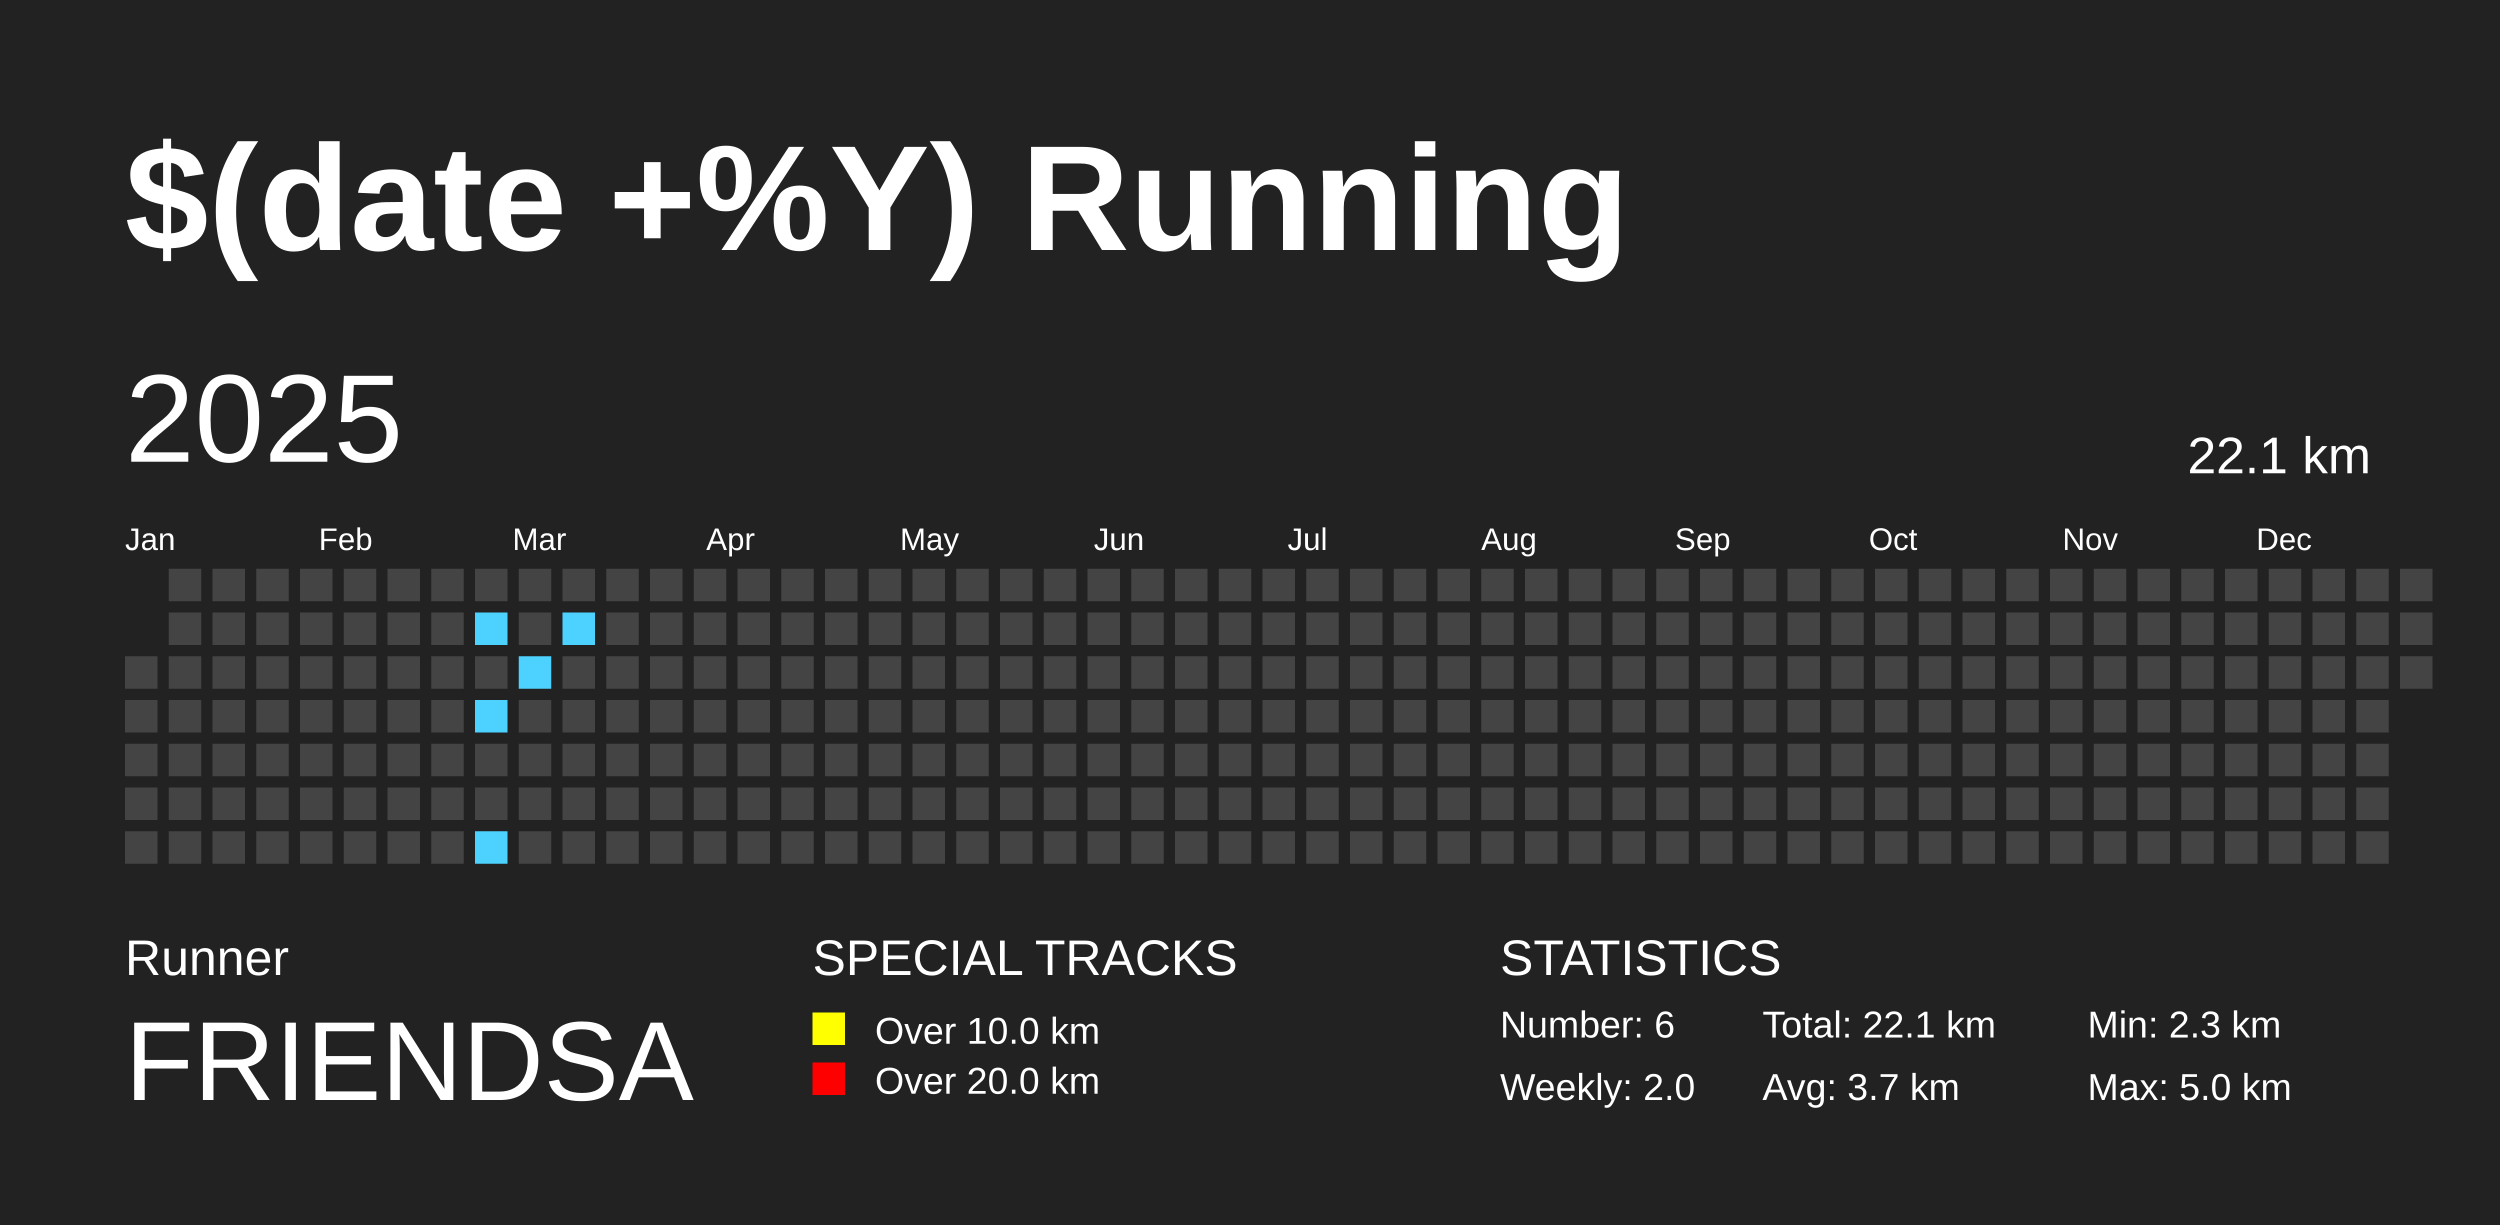
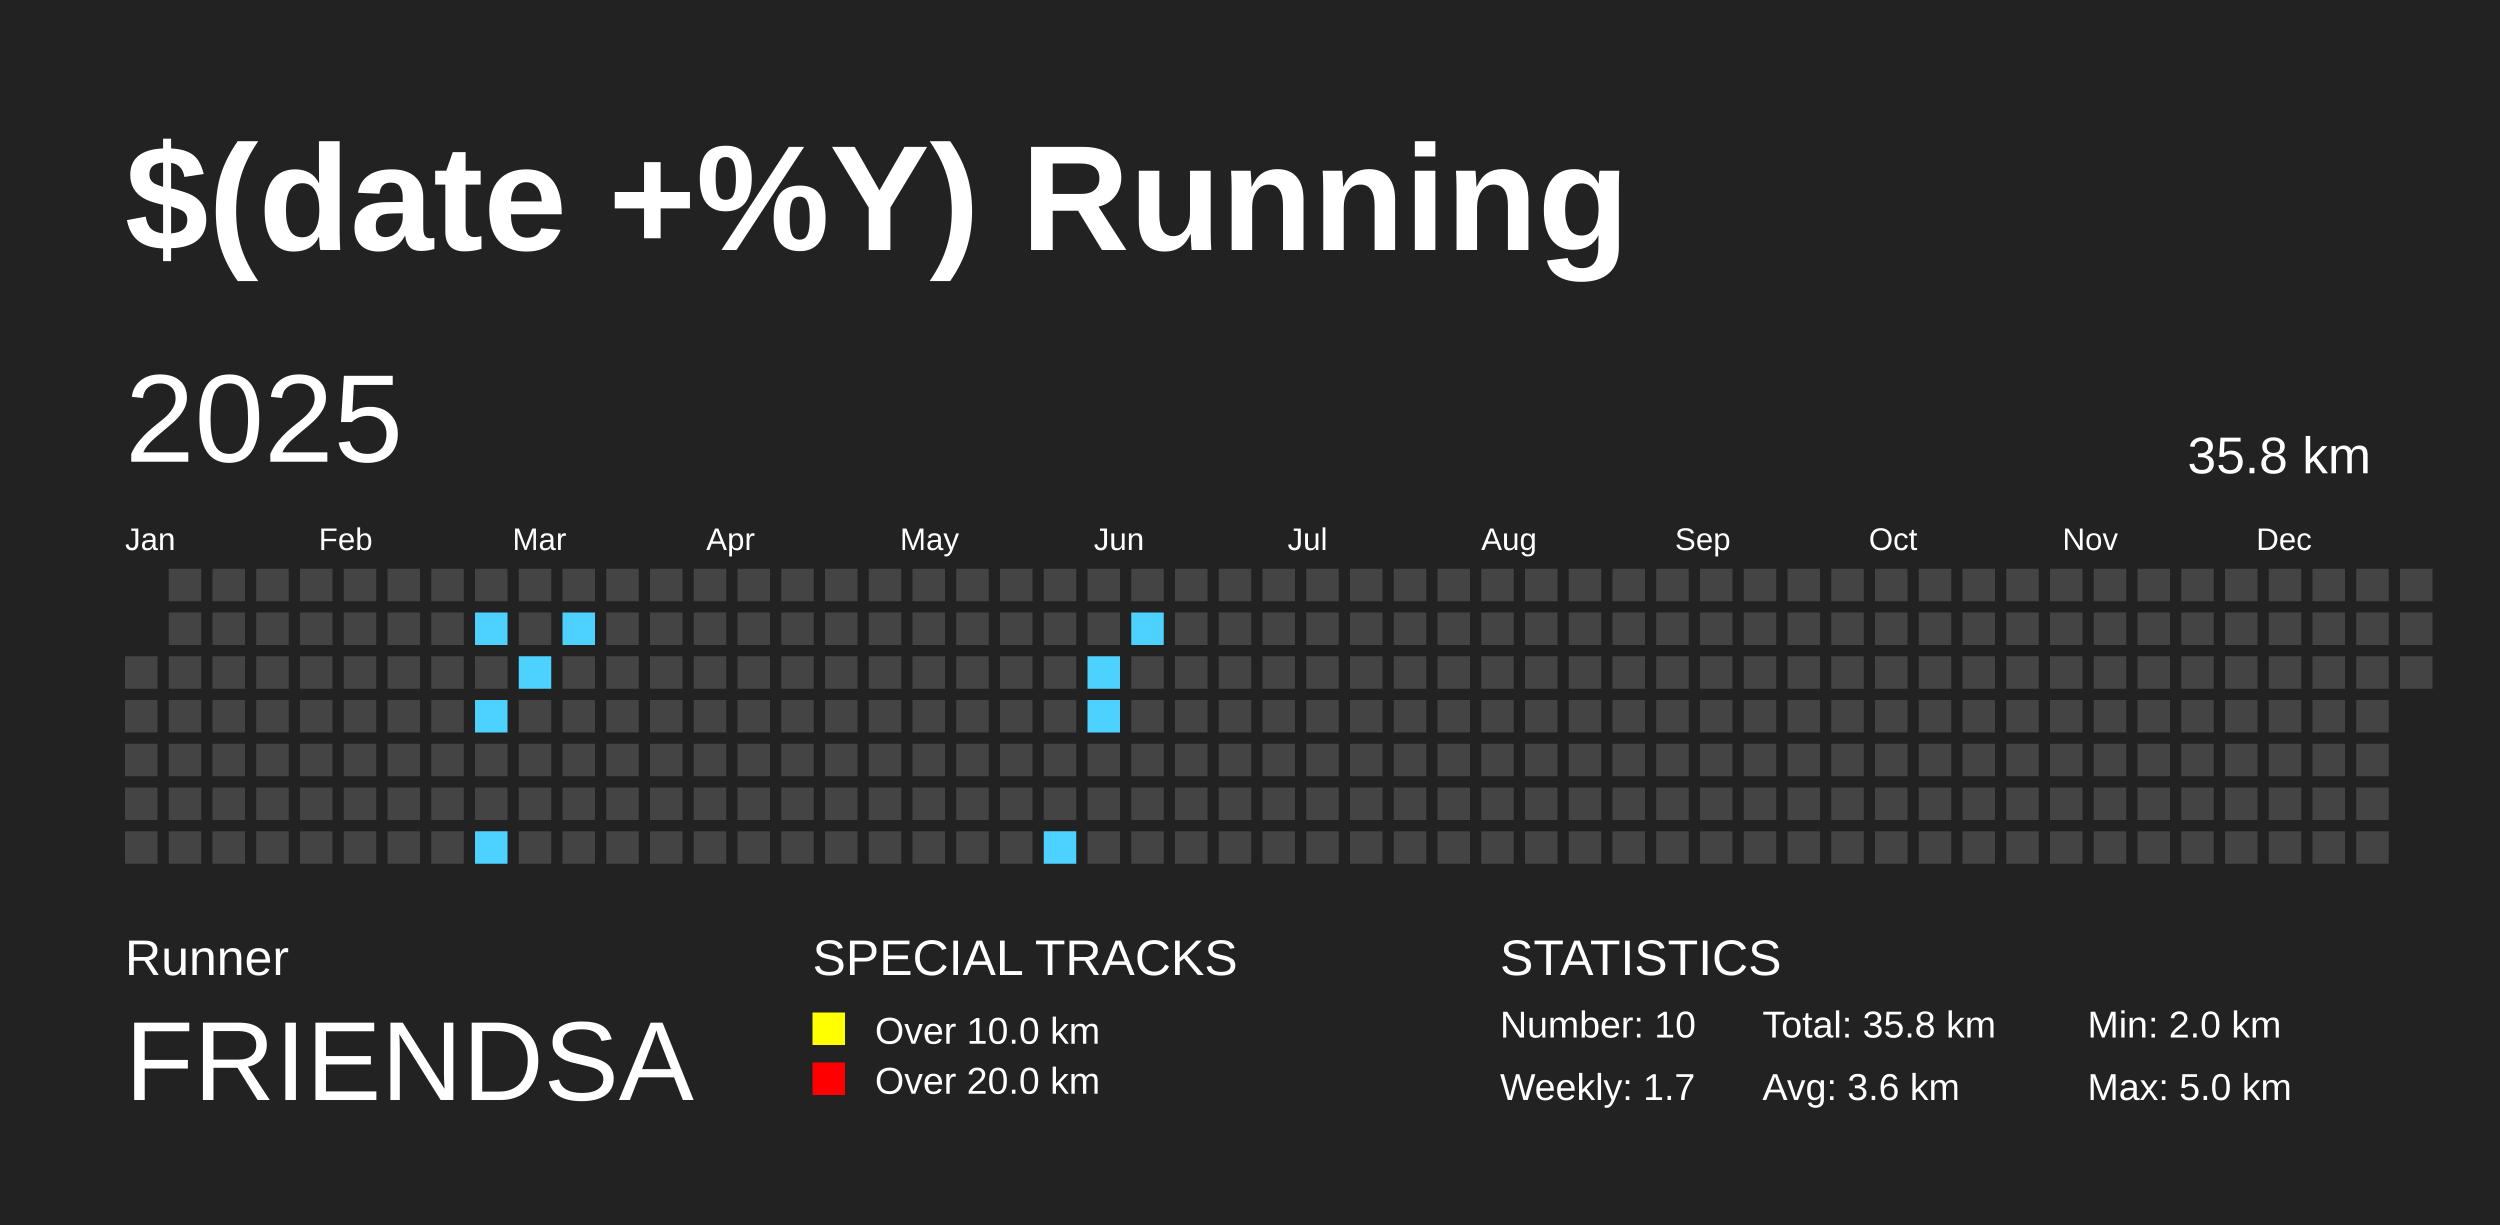
<svg xmlns="http://www.w3.org/2000/svg" baseProfile="full" height="98mm" version="1.1" viewBox="0,0,200,98" width="200mm">
  <defs />
  <rect fill="#222222" height="98" width="200" x="0" y="0" />
  <text fill="#FFFFFF" style="font-size:12px; font-family:Arial; font-weight:bold;" x="10" y="20">$(date +%Y) Running</text>
  <text fill="#FFFFFF" style="font-size:4px; font-family:Arial" x="10" y="78">Runner</text>
  <text fill="#FFFFFF" style="font-size:9px; font-family:Arial" x="10" y="88">FRIENDSA</text>
  <text fill="#FFFFFF" style="font-size:4px; font-family:Arial" x="65" y="78">SPECIAL TRACKS</text>
  <rect fill="yellow" height="2.6" width="2.6" x="65" y="81" />
  <text fill="#FFFFFF" style="font-size:3px; font-family:Arial" x="70" y="83.5">Over 10.0 km</text>
  <rect fill="red" height="2.6" width="2.6" x="65" y="85" />
  <text fill="#FFFFFF" style="font-size:3px; font-family:Arial" x="70" y="87.5">Over 20.0 km</text>
  <text fill="#FFFFFF" style="font-size:4px; font-family:Arial" x="120" y="78">STATISTICS</text>
-   <text fill="#FFFFFF" style="font-size:3px; font-family:Arial" x="120" y="83">Number: 6</text>
-   <text fill="#FFFFFF" style="font-size:3px; font-family:Arial" x="120" y="88">Weekly: 2.0</text>
-   <text fill="#FFFFFF" style="font-size:3px; font-family:Arial" x="141" y="83">Total: 22.1 km</text>
-   <text fill="#FFFFFF" style="font-size:3px; font-family:Arial" x="141" y="88">Avg: 3.7 km</text>
-   <text fill="#FFFFFF" style="font-size:3px; font-family:Arial" x="167" y="83">Min: 2.3 km</text>
+   <text fill="#FFFFFF" style="font-size:3px; font-family:Arial" x="120" y="83">Number: 10</text>
+   <text fill="#FFFFFF" style="font-size:3px; font-family:Arial" x="120" y="88">Weekly: 1.7</text>
+   <text fill="#FFFFFF" style="font-size:3px; font-family:Arial" x="141" y="83">Total: 35.8 km</text>
+   <text fill="#FFFFFF" style="font-size:3px; font-family:Arial" x="141" y="88">Avg: 3.6 km</text>
+   <text fill="#FFFFFF" style="font-size:3px; font-family:Arial" x="167" y="83">Min: 2.0 km</text>
  <text fill="#FFFFFF" style="font-size:3px; font-family:Arial" x="167" y="88">Max: 5.0 km</text>
  <text dominant-baseline="hanging" fill="#FFFFFF" style="font-size:10.0px; font-family:Arial;" x="10" y="30">2025</text>
-   <text dominant-baseline="hanging" fill="#FFFFFF" style="font-size:4.125px; font-family:Arial;" x="175" y="35">22.1 km</text>
+   <text dominant-baseline="hanging" fill="#FFFFFF" style="font-size:4.125px; font-family:Arial;" x="175" y="35">35.8 km</text>
  <text fill="#FFFFFF" style="font-size:2.5px; font-family:Arial" x="10.0" y="44">Jan</text>
  <text fill="#FFFFFF" style="font-size:2.5px; font-family:Arial" x="25.5" y="44">Feb</text>
  <text fill="#FFFFFF" style="font-size:2.5px; font-family:Arial" x="41.0" y="44">Mar</text>
  <text fill="#FFFFFF" style="font-size:2.5px; font-family:Arial" x="56.5" y="44">Apr</text>
  <text fill="#FFFFFF" style="font-size:2.5px; font-family:Arial" x="72.0" y="44">May</text>
  <text fill="#FFFFFF" style="font-size:2.5px; font-family:Arial" x="87.5" y="44">Jun</text>
  <text fill="#FFFFFF" style="font-size:2.5px; font-family:Arial" x="103.0" y="44">Jul</text>
  <text fill="#FFFFFF" style="font-size:2.5px; font-family:Arial" x="118.5" y="44">Aug</text>
  <text fill="#FFFFFF" style="font-size:2.5px; font-family:Arial" x="134.0" y="44">Sep</text>
  <text fill="#FFFFFF" style="font-size:2.5px; font-family:Arial" x="149.5" y="44">Oct</text>
  <text fill="#FFFFFF" style="font-size:2.5px; font-family:Arial" x="165.0" y="44">Nov</text>
  <text fill="#FFFFFF" style="font-size:2.5px; font-family:Arial" x="180.5" y="44">Dec</text>
  <rect fill="#444444" height="2.6" width="2.6" x="10.0" y="52.5" />
  <rect fill="#444444" height="2.6" width="2.6" x="10.0" y="56.0" />
  <rect fill="#444444" height="2.6" width="2.6" x="10.0" y="59.5" />
  <rect fill="#444444" height="2.6" width="2.6" x="10.0" y="63.0" />
  <rect fill="#444444" height="2.6" width="2.6" x="10.0" y="66.5" />
  <rect fill="#444444" height="2.6" width="2.6" x="13.5" y="45.5" />
  <rect fill="#444444" height="2.6" width="2.6" x="13.5" y="49.0" />
  <rect fill="#444444" height="2.6" width="2.6" x="13.5" y="52.5" />
  <rect fill="#444444" height="2.6" width="2.6" x="13.5" y="56.0" />
  <rect fill="#444444" height="2.6" width="2.6" x="13.5" y="59.5" />
  <rect fill="#444444" height="2.6" width="2.6" x="13.5" y="63.0" />
  <rect fill="#444444" height="2.6" width="2.6" x="13.5" y="66.5" />
  <rect fill="#444444" height="2.6" width="2.6" x="17.0" y="45.5" />
  <rect fill="#444444" height="2.6" width="2.6" x="17.0" y="49.0" />
  <rect fill="#444444" height="2.6" width="2.6" x="17.0" y="52.5" />
  <rect fill="#444444" height="2.6" width="2.6" x="17.0" y="56.0" />
  <rect fill="#444444" height="2.6" width="2.6" x="17.0" y="59.5" />
  <rect fill="#444444" height="2.6" width="2.6" x="17.0" y="63.0" />
  <rect fill="#444444" height="2.6" width="2.6" x="17.0" y="66.5" />
  <rect fill="#444444" height="2.6" width="2.6" x="20.5" y="45.5" />
  <rect fill="#444444" height="2.6" width="2.6" x="20.5" y="49.0" />
  <rect fill="#444444" height="2.6" width="2.6" x="20.5" y="52.5" />
  <rect fill="#444444" height="2.6" width="2.6" x="20.5" y="56.0" />
  <rect fill="#444444" height="2.6" width="2.6" x="20.5" y="59.5" />
  <rect fill="#444444" height="2.6" width="2.6" x="20.5" y="63.0" />
  <rect fill="#444444" height="2.6" width="2.6" x="20.5" y="66.5" />
  <rect fill="#444444" height="2.6" width="2.6" x="24.0" y="45.5" />
  <rect fill="#444444" height="2.6" width="2.6" x="24.0" y="49.0" />
  <rect fill="#444444" height="2.6" width="2.6" x="24.0" y="52.5" />
  <rect fill="#444444" height="2.6" width="2.6" x="24.0" y="56.0" />
  <rect fill="#444444" height="2.6" width="2.6" x="24.0" y="59.5" />
  <rect fill="#444444" height="2.6" width="2.6" x="24.0" y="63.0" />
  <rect fill="#444444" height="2.6" width="2.6" x="24.0" y="66.5" />
  <rect fill="#444444" height="2.6" width="2.6" x="27.5" y="45.5" />
  <rect fill="#444444" height="2.6" width="2.6" x="27.5" y="49.0" />
  <rect fill="#444444" height="2.6" width="2.6" x="27.5" y="52.5" />
  <rect fill="#444444" height="2.6" width="2.6" x="27.5" y="56.0" />
  <rect fill="#444444" height="2.6" width="2.6" x="27.5" y="59.5" />
  <rect fill="#444444" height="2.6" width="2.6" x="27.5" y="63.0" />
  <rect fill="#444444" height="2.6" width="2.6" x="27.5" y="66.5" />
  <rect fill="#444444" height="2.6" width="2.6" x="31.0" y="45.5" />
  <rect fill="#444444" height="2.6" width="2.6" x="31.0" y="49.0" />
  <rect fill="#444444" height="2.6" width="2.6" x="31.0" y="52.5" />
  <rect fill="#444444" height="2.6" width="2.6" x="31.0" y="56.0" />
  <rect fill="#444444" height="2.6" width="2.6" x="31.0" y="59.5" />
  <rect fill="#444444" height="2.6" width="2.6" x="31.0" y="63.0" />
  <rect fill="#444444" height="2.6" width="2.6" x="31.0" y="66.5" />
  <rect fill="#444444" height="2.6" width="2.6" x="34.5" y="45.5" />
  <rect fill="#444444" height="2.6" width="2.6" x="34.5" y="49.0" />
  <rect fill="#444444" height="2.6" width="2.6" x="34.5" y="52.5" />
  <rect fill="#444444" height="2.6" width="2.6" x="34.5" y="56.0" />
  <rect fill="#444444" height="2.6" width="2.6" x="34.5" y="59.5" />
  <rect fill="#444444" height="2.6" width="2.6" x="34.5" y="63.0" />
  <rect fill="#444444" height="2.6" width="2.6" x="34.5" y="66.5" />
  <rect fill="#444444" height="2.6" width="2.6" x="38.0" y="45.5" />
  <rect fill="#4DD2FF" height="2.6" width="2.6" x="38.0" y="49.0" />
  <rect fill="#444444" height="2.6" width="2.6" x="38.0" y="52.5" />
  <rect fill="#4DD2FF" height="2.6" width="2.6" x="38.0" y="56.0" />
  <rect fill="#444444" height="2.6" width="2.6" x="38.0" y="59.5" />
  <rect fill="#444444" height="2.6" width="2.6" x="38.0" y="63.0" />
  <rect fill="#4DD2FF" height="2.6" width="2.6" x="38.0" y="66.5" />
  <rect fill="#444444" height="2.6" width="2.6" x="41.5" y="45.5" />
  <rect fill="#444444" height="2.6" width="2.6" x="41.5" y="49.0" />
  <rect fill="#4DD2FF" height="2.6" width="2.6" x="41.5" y="52.5" />
  <rect fill="#444444" height="2.6" width="2.6" x="41.5" y="56.0" />
  <rect fill="#444444" height="2.6" width="2.6" x="41.5" y="59.5" />
  <rect fill="#444444" height="2.6" width="2.6" x="41.5" y="63.0" />
  <rect fill="#444444" height="2.6" width="2.6" x="41.5" y="66.5" />
  <rect fill="#444444" height="2.6" width="2.6" x="45.0" y="45.5" />
  <rect fill="#4DD2FF" height="2.6" width="2.6" x="45.0" y="49.0" />
  <rect fill="#444444" height="2.6" width="2.6" x="45.0" y="52.5" />
  <rect fill="#444444" height="2.6" width="2.6" x="45.0" y="56.0" />
  <rect fill="#444444" height="2.6" width="2.6" x="45.0" y="59.5" />
  <rect fill="#444444" height="2.6" width="2.6" x="45.0" y="63.0" />
  <rect fill="#444444" height="2.6" width="2.6" x="45.0" y="66.5" />
  <rect fill="#444444" height="2.6" width="2.6" x="48.5" y="45.5" />
  <rect fill="#444444" height="2.6" width="2.6" x="48.5" y="49.0" />
  <rect fill="#444444" height="2.6" width="2.6" x="48.5" y="52.5" />
  <rect fill="#444444" height="2.6" width="2.6" x="48.5" y="56.0" />
  <rect fill="#444444" height="2.6" width="2.6" x="48.5" y="59.5" />
  <rect fill="#444444" height="2.6" width="2.6" x="48.5" y="63.0" />
  <rect fill="#444444" height="2.6" width="2.6" x="48.5" y="66.5" />
  <rect fill="#444444" height="2.6" width="2.6" x="52.0" y="45.5" />
  <rect fill="#444444" height="2.6" width="2.6" x="52.0" y="49.0" />
  <rect fill="#444444" height="2.6" width="2.6" x="52.0" y="52.5" />
  <rect fill="#444444" height="2.6" width="2.6" x="52.0" y="56.0" />
  <rect fill="#444444" height="2.6" width="2.6" x="52.0" y="59.5" />
  <rect fill="#444444" height="2.6" width="2.6" x="52.0" y="63.0" />
  <rect fill="#444444" height="2.6" width="2.6" x="52.0" y="66.5" />
  <rect fill="#444444" height="2.6" width="2.6" x="55.5" y="45.5" />
  <rect fill="#444444" height="2.6" width="2.6" x="55.5" y="49.0" />
  <rect fill="#444444" height="2.6" width="2.6" x="55.5" y="52.5" />
  <rect fill="#444444" height="2.6" width="2.6" x="55.5" y="56.0" />
  <rect fill="#444444" height="2.6" width="2.6" x="55.5" y="59.5" />
  <rect fill="#444444" height="2.6" width="2.6" x="55.5" y="63.0" />
  <rect fill="#444444" height="2.6" width="2.6" x="55.5" y="66.5" />
  <rect fill="#444444" height="2.6" width="2.6" x="59.0" y="45.5" />
  <rect fill="#444444" height="2.6" width="2.6" x="59.0" y="49.0" />
  <rect fill="#444444" height="2.6" width="2.6" x="59.0" y="52.5" />
  <rect fill="#444444" height="2.6" width="2.6" x="59.0" y="56.0" />
  <rect fill="#444444" height="2.6" width="2.6" x="59.0" y="59.5" />
  <rect fill="#444444" height="2.6" width="2.6" x="59.0" y="63.0" />
  <rect fill="#444444" height="2.6" width="2.6" x="59.0" y="66.5" />
  <rect fill="#444444" height="2.6" width="2.6" x="62.5" y="45.5" />
  <rect fill="#444444" height="2.6" width="2.6" x="62.5" y="49.0" />
  <rect fill="#444444" height="2.6" width="2.6" x="62.5" y="52.5" />
  <rect fill="#444444" height="2.6" width="2.6" x="62.5" y="56.0" />
  <rect fill="#444444" height="2.6" width="2.6" x="62.5" y="59.5" />
  <rect fill="#444444" height="2.6" width="2.6" x="62.5" y="63.0" />
  <rect fill="#444444" height="2.6" width="2.6" x="62.5" y="66.5" />
  <rect fill="#444444" height="2.6" width="2.6" x="66.0" y="45.5" />
  <rect fill="#444444" height="2.6" width="2.6" x="66.0" y="49.0" />
  <rect fill="#444444" height="2.6" width="2.6" x="66.0" y="52.5" />
  <rect fill="#444444" height="2.6" width="2.6" x="66.0" y="56.0" />
  <rect fill="#444444" height="2.6" width="2.6" x="66.0" y="59.5" />
  <rect fill="#444444" height="2.6" width="2.6" x="66.0" y="63.0" />
  <rect fill="#444444" height="2.6" width="2.6" x="66.0" y="66.5" />
  <rect fill="#444444" height="2.6" width="2.6" x="69.5" y="45.5" />
  <rect fill="#444444" height="2.6" width="2.6" x="69.5" y="49.0" />
  <rect fill="#444444" height="2.6" width="2.6" x="69.5" y="52.5" />
  <rect fill="#444444" height="2.6" width="2.6" x="69.5" y="56.0" />
  <rect fill="#444444" height="2.6" width="2.6" x="69.5" y="59.5" />
  <rect fill="#444444" height="2.6" width="2.6" x="69.5" y="63.0" />
  <rect fill="#444444" height="2.6" width="2.6" x="69.5" y="66.5" />
  <rect fill="#444444" height="2.6" width="2.6" x="73.0" y="45.5" />
  <rect fill="#444444" height="2.6" width="2.6" x="73.0" y="49.0" />
  <rect fill="#444444" height="2.6" width="2.6" x="73.0" y="52.5" />
  <rect fill="#444444" height="2.6" width="2.6" x="73.0" y="56.0" />
  <rect fill="#444444" height="2.6" width="2.6" x="73.0" y="59.5" />
  <rect fill="#444444" height="2.6" width="2.6" x="73.0" y="63.0" />
  <rect fill="#444444" height="2.6" width="2.6" x="73.0" y="66.5" />
  <rect fill="#444444" height="2.6" width="2.6" x="76.5" y="45.5" />
  <rect fill="#444444" height="2.6" width="2.6" x="76.5" y="49.0" />
  <rect fill="#444444" height="2.6" width="2.6" x="76.5" y="52.5" />
  <rect fill="#444444" height="2.6" width="2.6" x="76.5" y="56.0" />
  <rect fill="#444444" height="2.6" width="2.6" x="76.5" y="59.5" />
  <rect fill="#444444" height="2.6" width="2.6" x="76.5" y="63.0" />
  <rect fill="#444444" height="2.6" width="2.6" x="76.5" y="66.5" />
  <rect fill="#444444" height="2.6" width="2.6" x="80.0" y="45.5" />
  <rect fill="#444444" height="2.6" width="2.6" x="80.0" y="49.0" />
  <rect fill="#444444" height="2.6" width="2.6" x="80.0" y="52.5" />
  <rect fill="#444444" height="2.6" width="2.6" x="80.0" y="56.0" />
  <rect fill="#444444" height="2.6" width="2.6" x="80.0" y="59.5" />
  <rect fill="#444444" height="2.6" width="2.6" x="80.0" y="63.0" />
  <rect fill="#444444" height="2.6" width="2.6" x="80.0" y="66.5" />
  <rect fill="#444444" height="2.6" width="2.6" x="83.5" y="45.5" />
  <rect fill="#444444" height="2.6" width="2.6" x="83.5" y="49.0" />
  <rect fill="#444444" height="2.6" width="2.6" x="83.5" y="52.5" />
  <rect fill="#444444" height="2.6" width="2.6" x="83.5" y="56.0" />
  <rect fill="#444444" height="2.6" width="2.6" x="83.5" y="59.5" />
  <rect fill="#444444" height="2.6" width="2.6" x="83.5" y="63.0" />
-   <rect fill="#444444" height="2.6" width="2.6" x="83.5" y="66.5" />
+   <rect fill="#4DD2FF" height="2.6" width="2.6" x="83.5" y="66.5" />
  <rect fill="#444444" height="2.6" width="2.6" x="87.0" y="45.5" />
  <rect fill="#444444" height="2.6" width="2.6" x="87.0" y="49.0" />
-   <rect fill="#444444" height="2.6" width="2.6" x="87.0" y="52.5" />
-   <rect fill="#444444" height="2.6" width="2.6" x="87.0" y="56.0" />
+   <rect fill="#4DD2FF" height="2.6" width="2.6" x="87.0" y="52.5" />
+   <rect fill="#4DD2FF" height="2.6" width="2.6" x="87.0" y="56.0" />
  <rect fill="#444444" height="2.6" width="2.6" x="87.0" y="59.5" />
  <rect fill="#444444" height="2.6" width="2.6" x="87.0" y="63.0" />
  <rect fill="#444444" height="2.6" width="2.6" x="87.0" y="66.5" />
  <rect fill="#444444" height="2.6" width="2.6" x="90.5" y="45.5" />
-   <rect fill="#444444" height="2.6" width="2.6" x="90.5" y="49.0" />
+   <rect fill="#4DD2FF" height="2.6" width="2.6" x="90.5" y="49.0" />
  <rect fill="#444444" height="2.6" width="2.6" x="90.5" y="52.5" />
  <rect fill="#444444" height="2.6" width="2.6" x="90.5" y="56.0" />
  <rect fill="#444444" height="2.6" width="2.6" x="90.5" y="59.5" />
  <rect fill="#444444" height="2.6" width="2.6" x="90.5" y="63.0" />
  <rect fill="#444444" height="2.6" width="2.6" x="90.5" y="66.5" />
  <rect fill="#444444" height="2.6" width="2.6" x="94.0" y="45.5" />
  <rect fill="#444444" height="2.6" width="2.6" x="94.0" y="49.0" />
  <rect fill="#444444" height="2.6" width="2.6" x="94.0" y="52.5" />
  <rect fill="#444444" height="2.6" width="2.6" x="94.0" y="56.0" />
  <rect fill="#444444" height="2.6" width="2.6" x="94.0" y="59.5" />
  <rect fill="#444444" height="2.6" width="2.6" x="94.0" y="63.0" />
  <rect fill="#444444" height="2.6" width="2.6" x="94.0" y="66.5" />
  <rect fill="#444444" height="2.6" width="2.6" x="97.5" y="45.5" />
  <rect fill="#444444" height="2.6" width="2.6" x="97.5" y="49.0" />
  <rect fill="#444444" height="2.6" width="2.6" x="97.5" y="52.5" />
  <rect fill="#444444" height="2.6" width="2.6" x="97.5" y="56.0" />
  <rect fill="#444444" height="2.6" width="2.6" x="97.5" y="59.5" />
  <rect fill="#444444" height="2.6" width="2.6" x="97.5" y="63.0" />
  <rect fill="#444444" height="2.6" width="2.6" x="97.5" y="66.5" />
  <rect fill="#444444" height="2.6" width="2.6" x="101.0" y="45.5" />
  <rect fill="#444444" height="2.6" width="2.6" x="101.0" y="49.0" />
  <rect fill="#444444" height="2.6" width="2.6" x="101.0" y="52.5" />
  <rect fill="#444444" height="2.6" width="2.6" x="101.0" y="56.0" />
  <rect fill="#444444" height="2.6" width="2.6" x="101.0" y="59.5" />
  <rect fill="#444444" height="2.6" width="2.6" x="101.0" y="63.0" />
  <rect fill="#444444" height="2.6" width="2.6" x="101.0" y="66.5" />
  <rect fill="#444444" height="2.6" width="2.6" x="104.5" y="45.5" />
  <rect fill="#444444" height="2.6" width="2.6" x="104.5" y="49.0" />
  <rect fill="#444444" height="2.6" width="2.6" x="104.5" y="52.5" />
  <rect fill="#444444" height="2.6" width="2.6" x="104.5" y="56.0" />
  <rect fill="#444444" height="2.6" width="2.6" x="104.5" y="59.5" />
  <rect fill="#444444" height="2.6" width="2.6" x="104.5" y="63.0" />
  <rect fill="#444444" height="2.6" width="2.6" x="104.5" y="66.5" />
  <rect fill="#444444" height="2.6" width="2.6" x="108.0" y="45.5" />
  <rect fill="#444444" height="2.6" width="2.6" x="108.0" y="49.0" />
  <rect fill="#444444" height="2.6" width="2.6" x="108.0" y="52.5" />
  <rect fill="#444444" height="2.6" width="2.6" x="108.0" y="56.0" />
  <rect fill="#444444" height="2.6" width="2.6" x="108.0" y="59.5" />
  <rect fill="#444444" height="2.6" width="2.6" x="108.0" y="63.0" />
  <rect fill="#444444" height="2.6" width="2.6" x="108.0" y="66.5" />
  <rect fill="#444444" height="2.6" width="2.6" x="111.5" y="45.5" />
  <rect fill="#444444" height="2.6" width="2.6" x="111.5" y="49.0" />
  <rect fill="#444444" height="2.6" width="2.6" x="111.5" y="52.5" />
  <rect fill="#444444" height="2.6" width="2.6" x="111.5" y="56.0" />
  <rect fill="#444444" height="2.6" width="2.6" x="111.5" y="59.5" />
  <rect fill="#444444" height="2.6" width="2.6" x="111.5" y="63.0" />
  <rect fill="#444444" height="2.6" width="2.6" x="111.5" y="66.5" />
  <rect fill="#444444" height="2.6" width="2.6" x="115.0" y="45.5" />
  <rect fill="#444444" height="2.6" width="2.6" x="115.0" y="49.0" />
  <rect fill="#444444" height="2.6" width="2.6" x="115.0" y="52.5" />
  <rect fill="#444444" height="2.6" width="2.6" x="115.0" y="56.0" />
  <rect fill="#444444" height="2.6" width="2.6" x="115.0" y="59.5" />
  <rect fill="#444444" height="2.6" width="2.6" x="115.0" y="63.0" />
  <rect fill="#444444" height="2.6" width="2.6" x="115.0" y="66.5" />
  <rect fill="#444444" height="2.6" width="2.6" x="118.5" y="45.5" />
  <rect fill="#444444" height="2.6" width="2.6" x="118.5" y="49.0" />
  <rect fill="#444444" height="2.6" width="2.6" x="118.5" y="52.5" />
  <rect fill="#444444" height="2.6" width="2.6" x="118.5" y="56.0" />
  <rect fill="#444444" height="2.6" width="2.6" x="118.5" y="59.5" />
  <rect fill="#444444" height="2.6" width="2.6" x="118.5" y="63.0" />
  <rect fill="#444444" height="2.6" width="2.6" x="118.5" y="66.5" />
  <rect fill="#444444" height="2.6" width="2.6" x="122.0" y="45.5" />
  <rect fill="#444444" height="2.6" width="2.6" x="122.0" y="49.0" />
  <rect fill="#444444" height="2.6" width="2.6" x="122.0" y="52.5" />
  <rect fill="#444444" height="2.6" width="2.6" x="122.0" y="56.0" />
  <rect fill="#444444" height="2.6" width="2.6" x="122.0" y="59.5" />
  <rect fill="#444444" height="2.6" width="2.6" x="122.0" y="63.0" />
  <rect fill="#444444" height="2.6" width="2.6" x="122.0" y="66.5" />
  <rect fill="#444444" height="2.6" width="2.6" x="125.5" y="45.5" />
  <rect fill="#444444" height="2.6" width="2.6" x="125.5" y="49.0" />
  <rect fill="#444444" height="2.6" width="2.6" x="125.5" y="52.5" />
  <rect fill="#444444" height="2.6" width="2.6" x="125.5" y="56.0" />
  <rect fill="#444444" height="2.6" width="2.6" x="125.5" y="59.5" />
  <rect fill="#444444" height="2.6" width="2.6" x="125.5" y="63.0" />
  <rect fill="#444444" height="2.6" width="2.6" x="125.5" y="66.5" />
  <rect fill="#444444" height="2.6" width="2.6" x="129.0" y="45.5" />
  <rect fill="#444444" height="2.6" width="2.6" x="129.0" y="49.0" />
  <rect fill="#444444" height="2.6" width="2.6" x="129.0" y="52.5" />
  <rect fill="#444444" height="2.6" width="2.6" x="129.0" y="56.0" />
  <rect fill="#444444" height="2.6" width="2.6" x="129.0" y="59.5" />
  <rect fill="#444444" height="2.6" width="2.6" x="129.0" y="63.0" />
  <rect fill="#444444" height="2.6" width="2.6" x="129.0" y="66.5" />
  <rect fill="#444444" height="2.6" width="2.6" x="132.5" y="45.5" />
  <rect fill="#444444" height="2.6" width="2.6" x="132.5" y="49.0" />
  <rect fill="#444444" height="2.6" width="2.6" x="132.5" y="52.5" />
  <rect fill="#444444" height="2.6" width="2.6" x="132.5" y="56.0" />
  <rect fill="#444444" height="2.6" width="2.6" x="132.5" y="59.5" />
  <rect fill="#444444" height="2.6" width="2.6" x="132.5" y="63.0" />
  <rect fill="#444444" height="2.6" width="2.6" x="132.5" y="66.5" />
  <rect fill="#444444" height="2.6" width="2.6" x="136.0" y="45.5" />
  <rect fill="#444444" height="2.6" width="2.6" x="136.0" y="49.0" />
  <rect fill="#444444" height="2.6" width="2.6" x="136.0" y="52.5" />
  <rect fill="#444444" height="2.6" width="2.6" x="136.0" y="56.0" />
  <rect fill="#444444" height="2.6" width="2.6" x="136.0" y="59.5" />
  <rect fill="#444444" height="2.6" width="2.6" x="136.0" y="63.0" />
  <rect fill="#444444" height="2.6" width="2.6" x="136.0" y="66.5" />
  <rect fill="#444444" height="2.6" width="2.6" x="139.5" y="45.5" />
  <rect fill="#444444" height="2.6" width="2.6" x="139.5" y="49.0" />
  <rect fill="#444444" height="2.6" width="2.6" x="139.5" y="52.5" />
  <rect fill="#444444" height="2.6" width="2.6" x="139.5" y="56.0" />
  <rect fill="#444444" height="2.6" width="2.6" x="139.5" y="59.5" />
  <rect fill="#444444" height="2.6" width="2.6" x="139.5" y="63.0" />
  <rect fill="#444444" height="2.6" width="2.6" x="139.5" y="66.5" />
  <rect fill="#444444" height="2.6" width="2.6" x="143.0" y="45.5" />
  <rect fill="#444444" height="2.6" width="2.6" x="143.0" y="49.0" />
  <rect fill="#444444" height="2.6" width="2.6" x="143.0" y="52.5" />
  <rect fill="#444444" height="2.6" width="2.6" x="143.0" y="56.0" />
  <rect fill="#444444" height="2.6" width="2.6" x="143.0" y="59.5" />
  <rect fill="#444444" height="2.6" width="2.6" x="143.0" y="63.0" />
  <rect fill="#444444" height="2.6" width="2.6" x="143.0" y="66.5" />
  <rect fill="#444444" height="2.6" width="2.6" x="146.5" y="45.5" />
  <rect fill="#444444" height="2.6" width="2.6" x="146.5" y="49.0" />
  <rect fill="#444444" height="2.6" width="2.6" x="146.5" y="52.5" />
  <rect fill="#444444" height="2.6" width="2.6" x="146.5" y="56.0" />
  <rect fill="#444444" height="2.6" width="2.6" x="146.5" y="59.5" />
  <rect fill="#444444" height="2.6" width="2.6" x="146.5" y="63.0" />
  <rect fill="#444444" height="2.6" width="2.6" x="146.5" y="66.5" />
  <rect fill="#444444" height="2.6" width="2.6" x="150.0" y="45.5" />
  <rect fill="#444444" height="2.6" width="2.6" x="150.0" y="49.0" />
  <rect fill="#444444" height="2.6" width="2.6" x="150.0" y="52.5" />
  <rect fill="#444444" height="2.6" width="2.6" x="150.0" y="56.0" />
  <rect fill="#444444" height="2.6" width="2.6" x="150.0" y="59.5" />
  <rect fill="#444444" height="2.6" width="2.6" x="150.0" y="63.0" />
  <rect fill="#444444" height="2.6" width="2.6" x="150.0" y="66.5" />
  <rect fill="#444444" height="2.6" width="2.6" x="153.5" y="45.5" />
  <rect fill="#444444" height="2.6" width="2.6" x="153.5" y="49.0" />
  <rect fill="#444444" height="2.6" width="2.6" x="153.5" y="52.5" />
  <rect fill="#444444" height="2.6" width="2.6" x="153.5" y="56.0" />
  <rect fill="#444444" height="2.6" width="2.6" x="153.5" y="59.5" />
  <rect fill="#444444" height="2.6" width="2.6" x="153.5" y="63.0" />
  <rect fill="#444444" height="2.6" width="2.6" x="153.5" y="66.5" />
  <rect fill="#444444" height="2.6" width="2.6" x="157.0" y="45.5" />
  <rect fill="#444444" height="2.6" width="2.6" x="157.0" y="49.0" />
  <rect fill="#444444" height="2.6" width="2.6" x="157.0" y="52.5" />
  <rect fill="#444444" height="2.6" width="2.6" x="157.0" y="56.0" />
  <rect fill="#444444" height="2.6" width="2.6" x="157.0" y="59.5" />
  <rect fill="#444444" height="2.6" width="2.6" x="157.0" y="63.0" />
  <rect fill="#444444" height="2.6" width="2.6" x="157.0" y="66.5" />
  <rect fill="#444444" height="2.6" width="2.6" x="160.5" y="45.5" />
  <rect fill="#444444" height="2.6" width="2.6" x="160.5" y="49.0" />
  <rect fill="#444444" height="2.6" width="2.6" x="160.5" y="52.5" />
  <rect fill="#444444" height="2.6" width="2.6" x="160.5" y="56.0" />
  <rect fill="#444444" height="2.6" width="2.6" x="160.5" y="59.5" />
  <rect fill="#444444" height="2.6" width="2.6" x="160.5" y="63.0" />
  <rect fill="#444444" height="2.6" width="2.6" x="160.5" y="66.5" />
  <rect fill="#444444" height="2.6" width="2.6" x="164.0" y="45.5" />
  <rect fill="#444444" height="2.6" width="2.6" x="164.0" y="49.0" />
  <rect fill="#444444" height="2.6" width="2.6" x="164.0" y="52.5" />
  <rect fill="#444444" height="2.6" width="2.6" x="164.0" y="56.0" />
  <rect fill="#444444" height="2.6" width="2.6" x="164.0" y="59.5" />
  <rect fill="#444444" height="2.6" width="2.6" x="164.0" y="63.0" />
  <rect fill="#444444" height="2.6" width="2.6" x="164.0" y="66.5" />
  <rect fill="#444444" height="2.6" width="2.6" x="167.5" y="45.5" />
  <rect fill="#444444" height="2.6" width="2.6" x="167.5" y="49.0" />
  <rect fill="#444444" height="2.6" width="2.6" x="167.5" y="52.5" />
  <rect fill="#444444" height="2.6" width="2.6" x="167.5" y="56.0" />
  <rect fill="#444444" height="2.6" width="2.6" x="167.5" y="59.5" />
  <rect fill="#444444" height="2.6" width="2.6" x="167.5" y="63.0" />
  <rect fill="#444444" height="2.6" width="2.6" x="167.5" y="66.5" />
  <rect fill="#444444" height="2.6" width="2.6" x="171.0" y="45.5" />
  <rect fill="#444444" height="2.6" width="2.6" x="171.0" y="49.0" />
  <rect fill="#444444" height="2.6" width="2.6" x="171.0" y="52.5" />
  <rect fill="#444444" height="2.6" width="2.6" x="171.0" y="56.0" />
  <rect fill="#444444" height="2.6" width="2.6" x="171.0" y="59.5" />
  <rect fill="#444444" height="2.6" width="2.6" x="171.0" y="63.0" />
  <rect fill="#444444" height="2.6" width="2.6" x="171.0" y="66.5" />
  <rect fill="#444444" height="2.6" width="2.6" x="174.5" y="45.5" />
  <rect fill="#444444" height="2.6" width="2.6" x="174.5" y="49.0" />
  <rect fill="#444444" height="2.6" width="2.6" x="174.5" y="52.5" />
  <rect fill="#444444" height="2.6" width="2.6" x="174.5" y="56.0" />
  <rect fill="#444444" height="2.6" width="2.6" x="174.5" y="59.5" />
  <rect fill="#444444" height="2.6" width="2.6" x="174.5" y="63.0" />
  <rect fill="#444444" height="2.6" width="2.6" x="174.5" y="66.5" />
  <rect fill="#444444" height="2.6" width="2.6" x="178.0" y="45.5" />
  <rect fill="#444444" height="2.6" width="2.6" x="178.0" y="49.0" />
  <rect fill="#444444" height="2.6" width="2.6" x="178.0" y="52.5" />
  <rect fill="#444444" height="2.6" width="2.6" x="178.0" y="56.0" />
  <rect fill="#444444" height="2.6" width="2.6" x="178.0" y="59.5" />
  <rect fill="#444444" height="2.6" width="2.6" x="178.0" y="63.0" />
  <rect fill="#444444" height="2.6" width="2.6" x="178.0" y="66.5" />
  <rect fill="#444444" height="2.6" width="2.6" x="181.5" y="45.5" />
  <rect fill="#444444" height="2.6" width="2.6" x="181.5" y="49.0" />
  <rect fill="#444444" height="2.6" width="2.6" x="181.5" y="52.5" />
  <rect fill="#444444" height="2.6" width="2.6" x="181.5" y="56.0" />
  <rect fill="#444444" height="2.6" width="2.6" x="181.5" y="59.5" />
  <rect fill="#444444" height="2.6" width="2.6" x="181.5" y="63.0" />
  <rect fill="#444444" height="2.6" width="2.6" x="181.5" y="66.5" />
  <rect fill="#444444" height="2.6" width="2.6" x="185.0" y="45.5" />
  <rect fill="#444444" height="2.6" width="2.6" x="185.0" y="49.0" />
  <rect fill="#444444" height="2.6" width="2.6" x="185.0" y="52.5" />
  <rect fill="#444444" height="2.6" width="2.6" x="185.0" y="56.0" />
  <rect fill="#444444" height="2.6" width="2.6" x="185.0" y="59.5" />
  <rect fill="#444444" height="2.6" width="2.6" x="185.0" y="63.0" />
  <rect fill="#444444" height="2.6" width="2.6" x="185.0" y="66.5" />
  <rect fill="#444444" height="2.6" width="2.6" x="188.5" y="45.5" />
  <rect fill="#444444" height="2.6" width="2.6" x="188.5" y="49.0" />
  <rect fill="#444444" height="2.6" width="2.6" x="188.5" y="52.5" />
  <rect fill="#444444" height="2.6" width="2.6" x="188.5" y="56.0" />
  <rect fill="#444444" height="2.6" width="2.6" x="188.5" y="59.5" />
  <rect fill="#444444" height="2.6" width="2.6" x="188.5" y="63.0" />
  <rect fill="#444444" height="2.6" width="2.6" x="188.5" y="66.5" />
  <rect fill="#444444" height="2.6" width="2.6" x="192.0" y="45.5" />
  <rect fill="#444444" height="2.6" width="2.6" x="192.0" y="49.0" />
  <rect fill="#444444" height="2.6" width="2.6" x="192.0" y="52.5" />
</svg>
